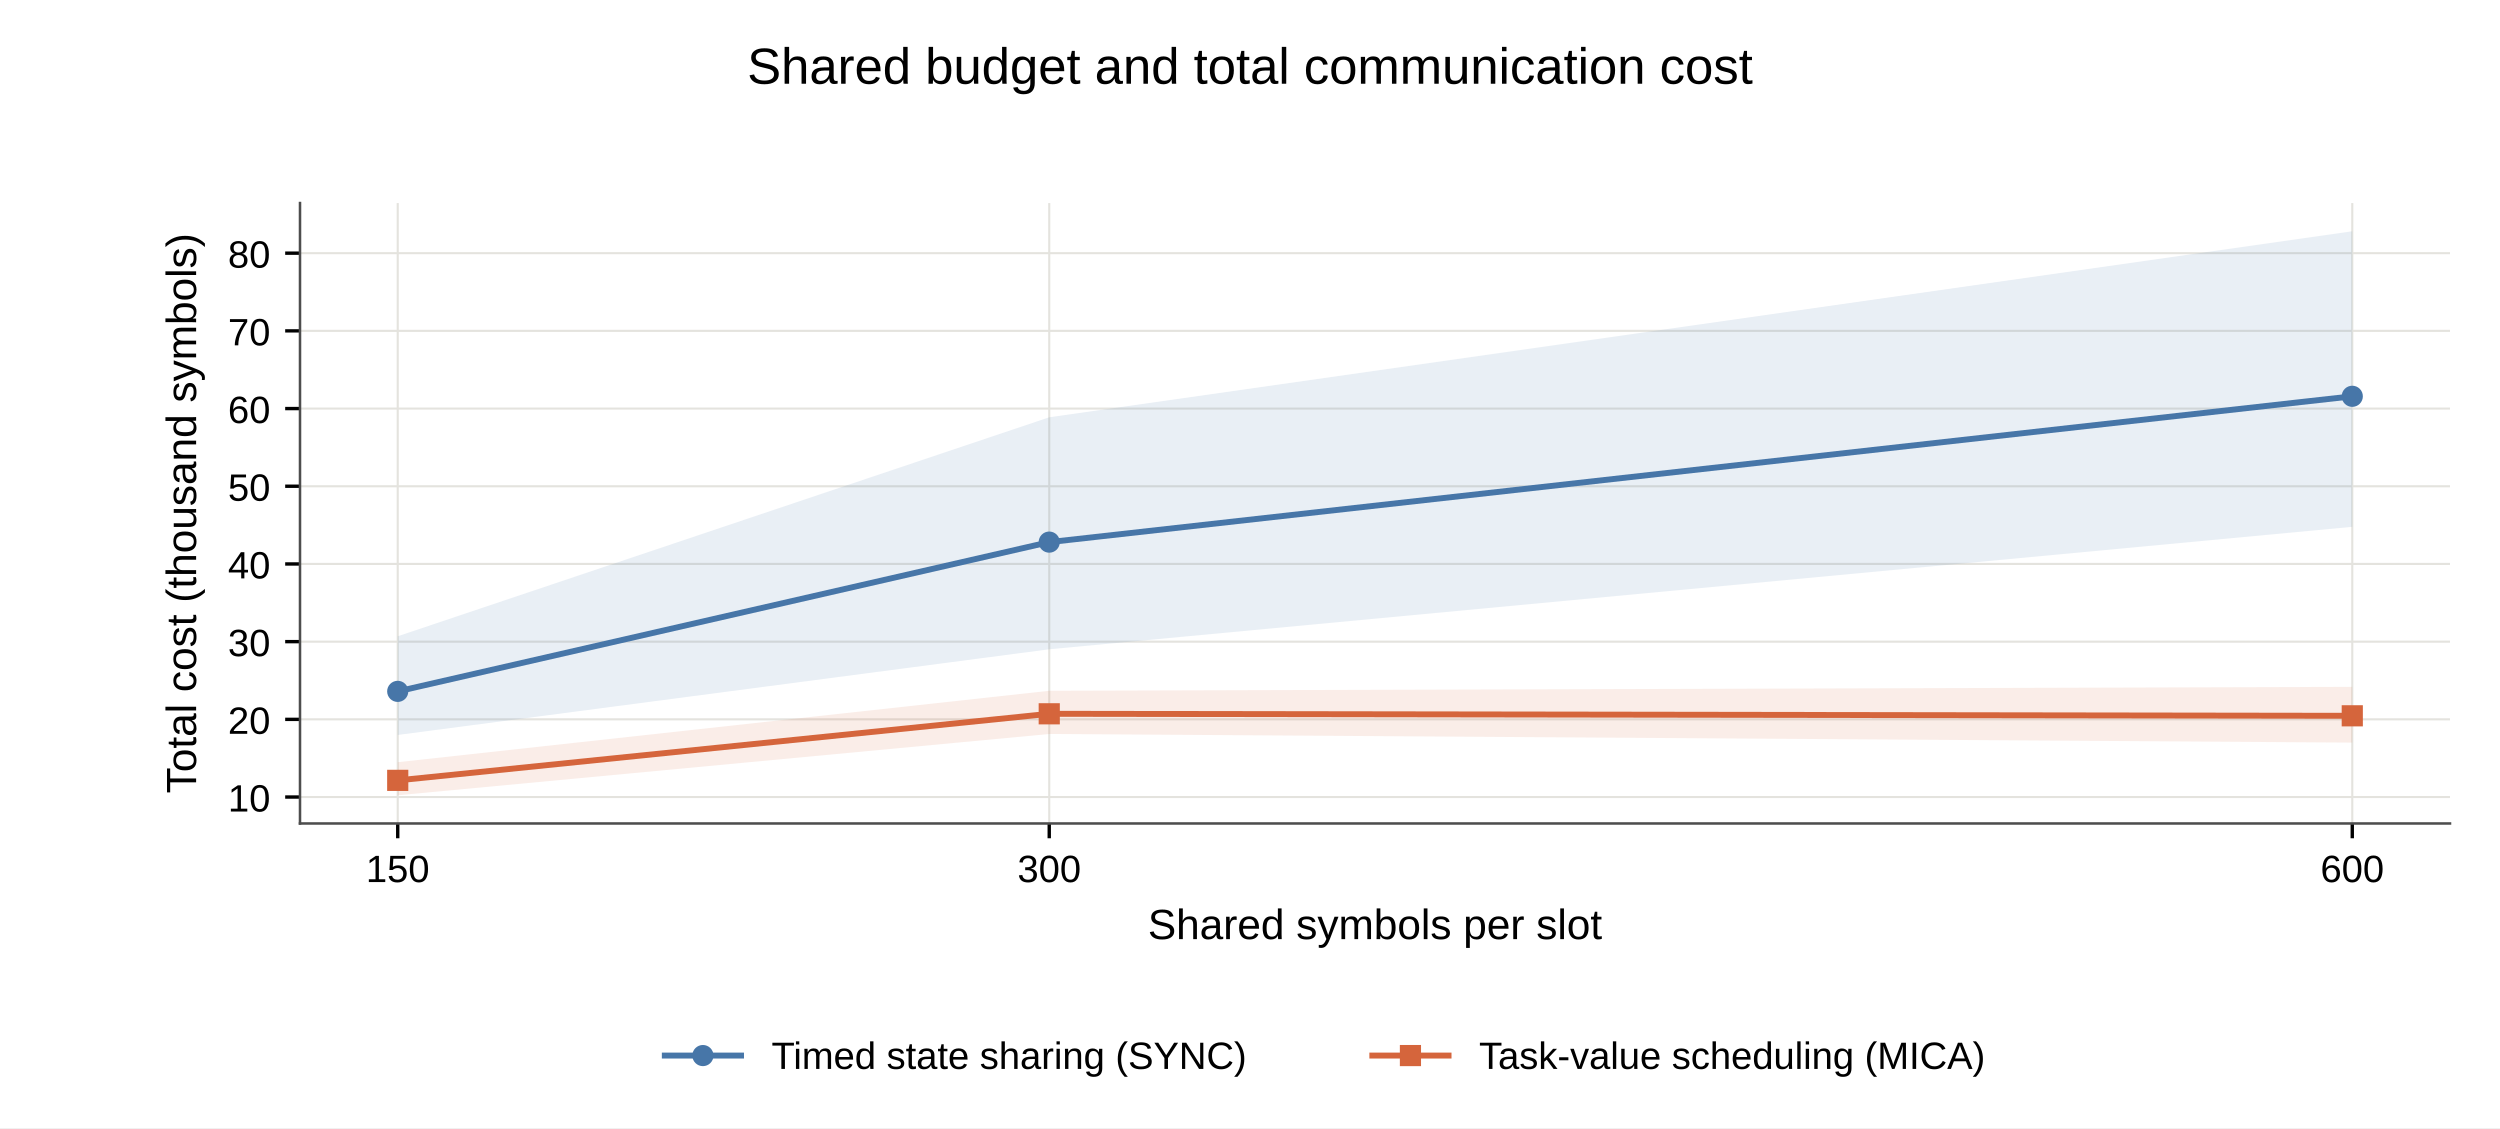
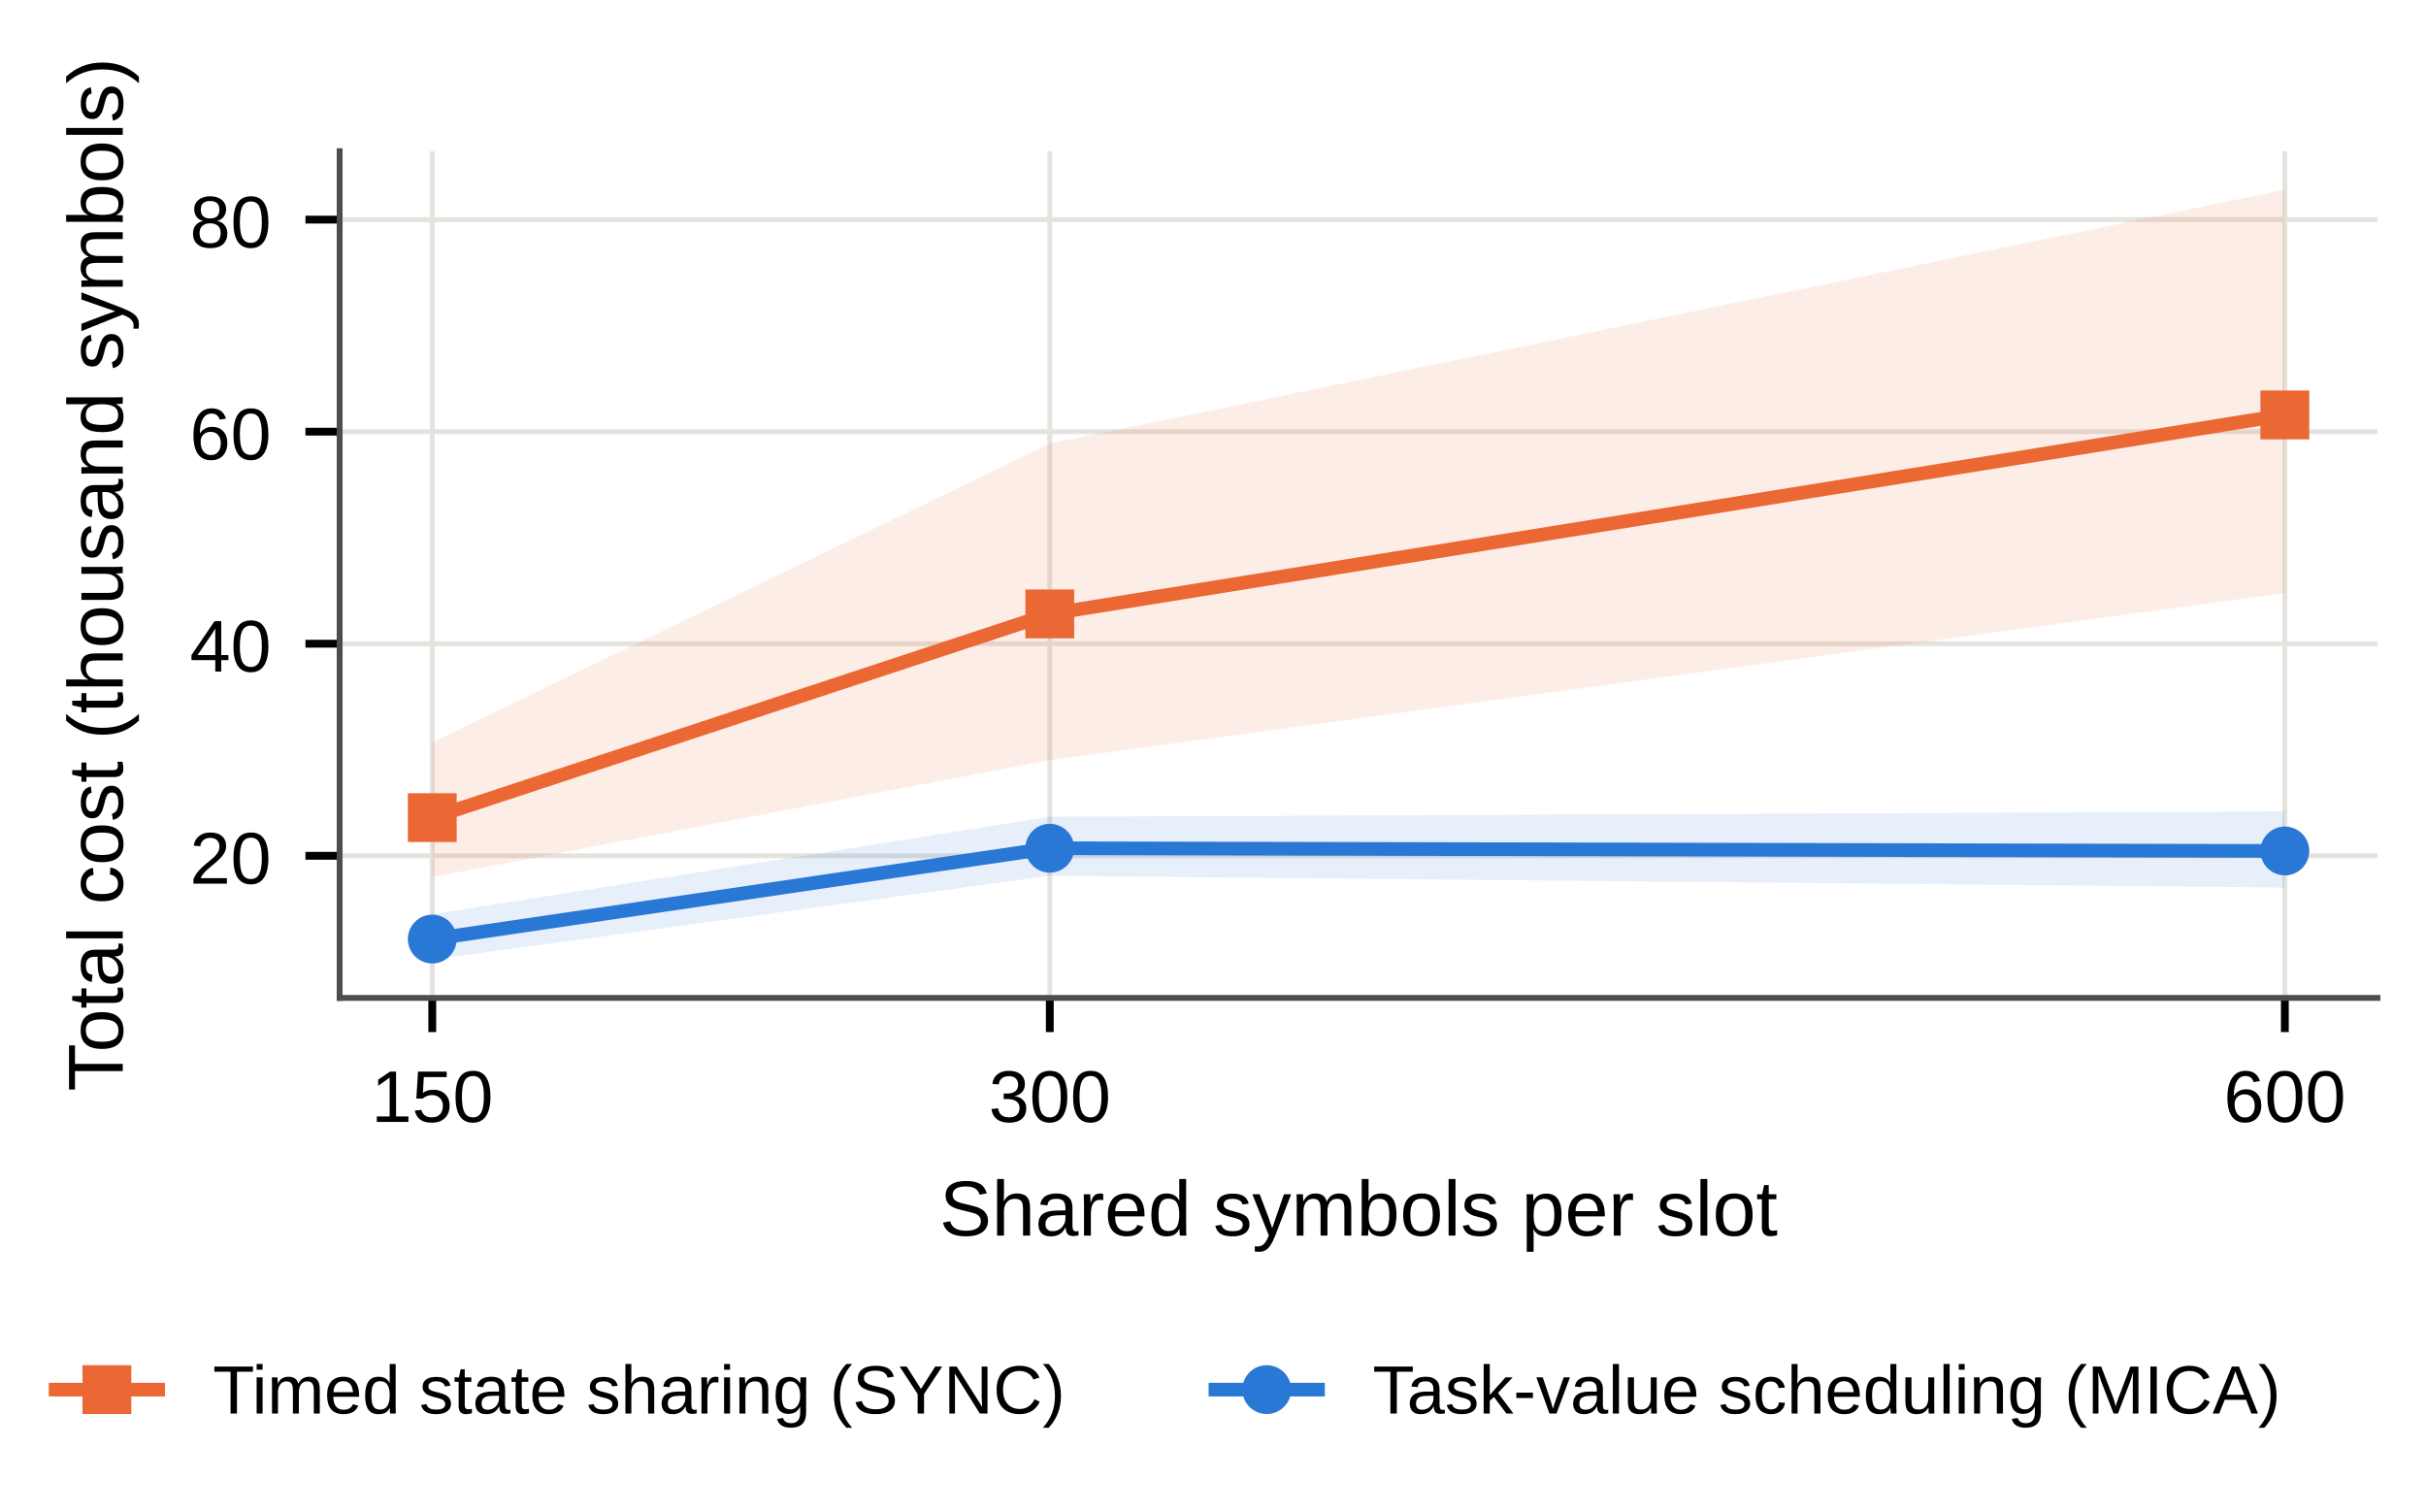
- <svg xmlns="http://www.w3.org/2000/svg" xmlns:xlink="http://www.w3.org/1999/xlink" width="590.4pt" height="266.4pt" viewBox="0 0 590.4 266.4" version="1.1">
+ <svg xmlns="http://www.w3.org/2000/svg" xmlns:xlink="http://www.w3.org/1999/xlink" width="248.4pt" height="154.8pt" viewBox="0 0 248.4 154.8" version="1.1">
  <defs>
    <style type="text/css">*{stroke-linejoin: round; stroke-linecap: butt}</style>
  </defs>
  <g id="figure_1">
    <g id="patch_1">
-       <path d="M 0 266.4  L 590.4 266.4  L 590.4 0  L 0 0  z " style="fill: #ffffff" />
+       <path d="M 0 154.8  L 248.4 154.8  L 248.4 0  L 0 0  z " style="fill: #ffffff" />
    </g>
    <g id="axes_1">
      <g id="patch_2">
-         <path d="M 70.848 194.472  L 578.592 194.472  L 578.592 47.952  L 70.848 47.952  z " style="fill: #ffffff" />
+         <path d="M 34.776 102.168  L 243.432 102.168  L 243.432 15.48  L 34.776 15.48  z " style="fill: #ffffff" />
      </g>
      <g id="matplotlib.axis_1">
        <g id="xtick_1">
          <g id="line2d_1">
-             <path d="M 93.927 194.472  L 93.927 47.952  " clip-path="url(#pd41c502922)" style="fill: none; stroke: #e4e3de; stroke-width: 0.5; stroke-linecap: square" />
+             <path d="M 44.26 102.168  L 44.26 15.48  " clip-path="url(#p8ad8e73df8)" style="fill: none; stroke: #e4e3de; stroke-width: 0.5; stroke-linecap: square" />
          </g>
          <g id="line2d_2">
            <defs>
-               <path id="m9d6700312a" d="M 0 0  L 0 3.5  " style="stroke: #000000; stroke-width: 0.8" />
+               <path id="mb769852d07" d="M 0 0  L 0 3.5  " style="stroke: #000000; stroke-width: 0.8" />
            </defs>
            <g>
-               <use xlink:href="#m9d6700312a" x="93.927" y="194.472" style="stroke: #000000; stroke-width: 0.8" />
+               <use xlink:href="#mb769852d07" x="44.26" y="102.168" style="stroke: #000000; stroke-width: 0.8" />
            </g>
          </g>
          <g id="text_1">
-             <text style="font-size: 9px; font-family: 'Arial', 'DejaVu Sans', 'Liberation Sans', sans-serif; text-anchor: middle" x="93.927" y="208.311" transform="rotate(-0 93.92727 208.3106)">150</text>
+             <text style="font-size: 7.5px; font-family: 'Arial', 'DejaVu Sans', 'Liberation Sans', sans-serif; text-anchor: middle" x="44.26" y="114.867" transform="rotate(-0 44.26036 114.8668)">150</text>
          </g>
        </g>
        <g id="xtick_2">
          <g id="line2d_3">
-             <path d="M 247.789 194.472  L 247.789 47.952  " clip-path="url(#pd41c502922)" style="fill: none; stroke: #e4e3de; stroke-width: 0.5; stroke-linecap: square" />
+             <path d="M 107.489 102.168  L 107.489 15.48  " clip-path="url(#p8ad8e73df8)" style="fill: none; stroke: #e4e3de; stroke-width: 0.5; stroke-linecap: square" />
          </g>
          <g id="line2d_4">
            <g>
-               <use xlink:href="#m9d6700312a" x="247.789" y="194.472" style="stroke: #000000; stroke-width: 0.8" />
+               <use xlink:href="#mb769852d07" x="107.489" y="102.168" style="stroke: #000000; stroke-width: 0.8" />
            </g>
          </g>
          <g id="text_2">
-             <text style="font-size: 9px; font-family: 'Arial', 'DejaVu Sans', 'Liberation Sans', sans-serif; text-anchor: middle" x="247.789" y="208.311" transform="rotate(-0 247.7891 208.3106)">300</text>
+             <text style="font-size: 7.5px; font-family: 'Arial', 'DejaVu Sans', 'Liberation Sans', sans-serif; text-anchor: middle" x="107.489" y="114.867" transform="rotate(-0 107.4895 114.8668)">300</text>
          </g>
        </g>
        <g id="xtick_3">
          <g id="line2d_5">
-             <path d="M 555.513 194.472  L 555.513 47.952  " clip-path="url(#pd41c502922)" style="fill: none; stroke: #e4e3de; stroke-width: 0.5; stroke-linecap: square" />
+             <path d="M 233.948 102.168  L 233.948 15.48  " clip-path="url(#p8ad8e73df8)" style="fill: none; stroke: #e4e3de; stroke-width: 0.5; stroke-linecap: square" />
          </g>
          <g id="line2d_6">
            <g>
-               <use xlink:href="#m9d6700312a" x="555.513" y="194.472" style="stroke: #000000; stroke-width: 0.8" />
+               <use xlink:href="#mb769852d07" x="233.948" y="102.168" style="stroke: #000000; stroke-width: 0.8" />
            </g>
          </g>
          <g id="text_3">
-             <text style="font-size: 9px; font-family: 'Arial', 'DejaVu Sans', 'Liberation Sans', sans-serif; text-anchor: middle" x="555.513" y="208.311" transform="rotate(-0 555.5127 208.3106)">600</text>
+             <text style="font-size: 7.5px; font-family: 'Arial', 'DejaVu Sans', 'Liberation Sans', sans-serif; text-anchor: middle" x="233.948" y="114.867" transform="rotate(-0 233.9476 114.8668)">600</text>
          </g>
        </g>
        <g id="text_4">
-           <text style="font-size: 10px; font-family: 'Arial', 'DejaVu Sans', 'Liberation Sans', sans-serif; text-anchor: middle" x="324.72" y="221.781" transform="rotate(-0 324.72 221.7808)">Shared symbols per slot</text>
+           <text style="font-size: 8px; font-family: 'Arial', 'DejaVu Sans', 'Liberation Sans', sans-serif; text-anchor: middle" x="139.104" y="126.505" transform="rotate(-0 139.104 126.5053)">Shared symbols per slot</text>
        </g>
      </g>
      <g id="matplotlib.axis_2">
        <g id="ytick_1">
          <g id="line2d_7">
-             <path d="M 70.848 188.229  L 578.592 188.229  " clip-path="url(#pd41c502922)" style="fill: none; stroke: #e4e3de; stroke-width: 0.5; stroke-linecap: square" />
+             <path d="M 34.776 87.618  L 243.432 87.618  " clip-path="url(#p8ad8e73df8)" style="fill: none; stroke: #e4e3de; stroke-width: 0.5; stroke-linecap: square" />
          </g>
          <g id="line2d_8">
            <defs>
-               <path id="mff5ba79dd0" d="M 0 0  L -3.5 0  " style="stroke: #000000; stroke-width: 0.8" />
+               <path id="ma32bd7e722" d="M 0 0  L -3.5 0  " style="stroke: #000000; stroke-width: 0.8" />
            </defs>
            <g>
-               <use xlink:href="#mff5ba79dd0" x="70.848" y="188.229" style="stroke: #000000; stroke-width: 0.8" />
+               <use xlink:href="#ma32bd7e722" x="34.776" y="87.618" style="stroke: #000000; stroke-width: 0.8" />
            </g>
          </g>
          <g id="text_5">
-             <text style="font-size: 9px; font-family: 'Arial', 'DejaVu Sans', 'Liberation Sans', sans-serif; text-anchor: end" x="63.848" y="191.648" transform="rotate(-0 63.848 191.6481)">10</text>
+             <text style="font-size: 7.5px; font-family: 'Arial', 'DejaVu Sans', 'Liberation Sans', sans-serif; text-anchor: end" x="27.776" y="90.468" transform="rotate(-0 27.776 90.4677)">20</text>
          </g>
        </g>
        <g id="ytick_2">
          <g id="line2d_9">
-             <path d="M 70.848 169.88  L 578.592 169.88  " clip-path="url(#pd41c502922)" style="fill: none; stroke: #e4e3de; stroke-width: 0.5; stroke-linecap: square" />
+             <path d="M 34.776 65.906  L 243.432 65.906  " clip-path="url(#p8ad8e73df8)" style="fill: none; stroke: #e4e3de; stroke-width: 0.5; stroke-linecap: square" />
          </g>
          <g id="line2d_10">
            <g>
-               <use xlink:href="#mff5ba79dd0" x="70.848" y="169.88" style="stroke: #000000; stroke-width: 0.8" />
+               <use xlink:href="#ma32bd7e722" x="34.776" y="65.906" style="stroke: #000000; stroke-width: 0.8" />
            </g>
          </g>
          <g id="text_6">
-             <text style="font-size: 9px; font-family: 'Arial', 'DejaVu Sans', 'Liberation Sans', sans-serif; text-anchor: end" x="63.848" y="173.299" transform="rotate(-0 63.848 173.2994)">20</text>
+             <text style="font-size: 7.5px; font-family: 'Arial', 'DejaVu Sans', 'Liberation Sans', sans-serif; text-anchor: end" x="27.776" y="68.756" transform="rotate(-0 27.776 68.75581)">40</text>
          </g>
        </g>
        <g id="ytick_3">
          <g id="line2d_11">
-             <path d="M 70.848 151.531  L 578.592 151.531  " clip-path="url(#pd41c502922)" style="fill: none; stroke: #e4e3de; stroke-width: 0.5; stroke-linecap: square" />
+             <path d="M 34.776 44.195  L 243.432 44.195  " clip-path="url(#p8ad8e73df8)" style="fill: none; stroke: #e4e3de; stroke-width: 0.5; stroke-linecap: square" />
          </g>
          <g id="line2d_12">
            <g>
-               <use xlink:href="#mff5ba79dd0" x="70.848" y="151.531" style="stroke: #000000; stroke-width: 0.8" />
+               <use xlink:href="#ma32bd7e722" x="34.776" y="44.195" style="stroke: #000000; stroke-width: 0.8" />
            </g>
          </g>
          <g id="text_7">
-             <text style="font-size: 9px; font-family: 'Arial', 'DejaVu Sans', 'Liberation Sans', sans-serif; text-anchor: end" x="63.848" y="154.951" transform="rotate(-0 63.848 154.9507)">30</text>
+             <text style="font-size: 7.5px; font-family: 'Arial', 'DejaVu Sans', 'Liberation Sans', sans-serif; text-anchor: end" x="27.776" y="47.044" transform="rotate(-0 27.776 47.04392)">60</text>
          </g>
        </g>
        <g id="ytick_4">
          <g id="line2d_13">
-             <path d="M 70.848 133.183  L 578.592 133.183  " clip-path="url(#pd41c502922)" style="fill: none; stroke: #e4e3de; stroke-width: 0.5; stroke-linecap: square" />
+             <path d="M 34.776 22.483  L 243.432 22.483  " clip-path="url(#p8ad8e73df8)" style="fill: none; stroke: #e4e3de; stroke-width: 0.5; stroke-linecap: square" />
          </g>
          <g id="line2d_14">
            <g>
-               <use xlink:href="#mff5ba79dd0" x="70.848" y="133.183" style="stroke: #000000; stroke-width: 0.8" />
+               <use xlink:href="#ma32bd7e722" x="34.776" y="22.483" style="stroke: #000000; stroke-width: 0.8" />
            </g>
          </g>
          <g id="text_8">
-             <text style="font-size: 9px; font-family: 'Arial', 'DejaVu Sans', 'Liberation Sans', sans-serif; text-anchor: end" x="63.848" y="136.602" transform="rotate(-0 63.848 136.602)">40</text>
+             <text style="font-size: 7.5px; font-family: 'Arial', 'DejaVu Sans', 'Liberation Sans', sans-serif; text-anchor: end" x="27.776" y="25.332" transform="rotate(-0 27.776 25.33203)">80</text>
          </g>
        </g>
-         <g id="ytick_5">
-           <g id="line2d_15">
-             <path d="M 70.848 114.834  L 578.592 114.834  " clip-path="url(#pd41c502922)" style="fill: none; stroke: #e4e3de; stroke-width: 0.5; stroke-linecap: square" />
-           </g>
-           <g id="line2d_16">
-             <g>
-               <use xlink:href="#mff5ba79dd0" x="70.848" y="114.834" style="stroke: #000000; stroke-width: 0.8" />
-             </g>
-           </g>
-           <g id="text_9">
-             <text style="font-size: 9px; font-family: 'Arial', 'DejaVu Sans', 'Liberation Sans', sans-serif; text-anchor: end" x="63.848" y="118.253" transform="rotate(-0 63.848 118.2532)">50</text>
-           </g>
-         </g>
-         <g id="ytick_6">
-           <g id="line2d_17">
-             <path d="M 70.848 96.485  L 578.592 96.485  " clip-path="url(#pd41c502922)" style="fill: none; stroke: #e4e3de; stroke-width: 0.5; stroke-linecap: square" />
-           </g>
-           <g id="line2d_18">
-             <g>
-               <use xlink:href="#mff5ba79dd0" x="70.848" y="96.485" style="stroke: #000000; stroke-width: 0.8" />
-             </g>
-           </g>
-           <g id="text_10">
-             <text style="font-size: 9px; font-family: 'Arial', 'DejaVu Sans', 'Liberation Sans', sans-serif; text-anchor: end" x="63.848" y="99.905" transform="rotate(-0 63.848 99.90454)">60</text>
-           </g>
-         </g>
-         <g id="ytick_7">
-           <g id="line2d_19">
-             <path d="M 70.848 78.137  L 578.592 78.137  " clip-path="url(#pd41c502922)" style="fill: none; stroke: #e4e3de; stroke-width: 0.5; stroke-linecap: square" />
-           </g>
-           <g id="line2d_20">
-             <g>
-               <use xlink:href="#mff5ba79dd0" x="70.848" y="78.137" style="stroke: #000000; stroke-width: 0.8" />
-             </g>
-           </g>
-           <g id="text_11">
-             <text style="font-size: 9px; font-family: 'Arial', 'DejaVu Sans', 'Liberation Sans', sans-serif; text-anchor: end" x="63.848" y="81.556" transform="rotate(-0 63.848 81.55583)">70</text>
-           </g>
-         </g>
-         <g id="ytick_8">
-           <g id="line2d_21">
-             <path d="M 70.848 59.788  L 578.592 59.788  " clip-path="url(#pd41c502922)" style="fill: none; stroke: #e4e3de; stroke-width: 0.5; stroke-linecap: square" />
-           </g>
-           <g id="line2d_22">
-             <g>
-               <use xlink:href="#mff5ba79dd0" x="70.848" y="59.788" style="stroke: #000000; stroke-width: 0.8" />
-             </g>
-           </g>
-           <g id="text_12">
-             <text style="font-size: 9px; font-family: 'Arial', 'DejaVu Sans', 'Liberation Sans', sans-serif; text-anchor: end" x="63.848" y="63.207" transform="rotate(-0 63.848 63.20712)">80</text>
-           </g>
-         </g>
-         <g id="text_13">
-           <text style="font-size: 10px; font-family: 'Arial', 'DejaVu Sans', 'Liberation Sans', sans-serif; text-anchor: middle" x="46.316" y="121.212" transform="rotate(-90 46.31581 121.212)">Total cost (thousand symbols)</text>
+         <g id="text_9">
+           <text style="font-size: 8px; font-family: 'Arial', 'DejaVu Sans', 'Liberation Sans', sans-serif; text-anchor: middle" x="12.569" y="58.824" transform="rotate(-90 12.5685 58.824)">Total cost (thousand symbols)</text>
        </g>
      </g>
      <g id="FillBetweenPolyCollection_1">
        <defs>
-           <path id="m371b2e26c4" d="M 93.927 -116.144  L 93.927 -92.832  L 247.789 -113.067  L 555.513 -141.985  L 555.513 -211.788  L 555.513 -211.788  L 247.789 -167.856  L 93.927 -116.144  z " />
+           <path id="md88a44438c" d="M 44.26 -78.792  L 44.26 -65  L 107.489 -76.972  L 233.948 -94.081  L 233.948 -135.38  L 233.948 -135.38  L 107.489 -109.387  L 44.26 -78.792  z " />
        </defs>
-         <g clip-path="url(#pd41c502922)">
-           <use xlink:href="#m371b2e26c4" x="0" y="266.4" style="fill: #4776a8; fill-opacity: 0.12" />
+         <g clip-path="url(#p8ad8e73df8)">
+           <use xlink:href="#md88a44438c" x="0" y="154.8" style="fill: #eb6834; fill-opacity: 0.12" />
        </g>
      </g>
      <g id="FillBetweenPolyCollection_2">
        <defs>
-           <path id="m1239d95079" d="M 93.927 -86.402  L 93.927 -78.588  L 247.789 -93.061  L 555.513 -91.026  L 555.513 -104.195  L 555.513 -104.195  L 247.789 -103.269  L 93.927 -86.402  z " />
+           <path id="m3fd3164d47" d="M 44.26 -61.195  L 44.26 -56.572  L 107.489 -65.135  L 233.948 -63.931  L 233.948 -71.723  L 233.948 -71.723  L 107.489 -71.175  L 44.26 -61.195  z " />
        </defs>
-         <g clip-path="url(#pd41c502922)">
-           <use xlink:href="#m1239d95079" x="0" y="266.4" style="fill: #d5653c; fill-opacity: 0.12" />
+         <g clip-path="url(#p8ad8e73df8)">
+           <use xlink:href="#m3fd3164d47" x="0" y="154.8" style="fill: #2a78d6; fill-opacity: 0.12" />
        </g>
      </g>
-       <g id="line2d_23">
-         <path d="M 93.927 163.274  L 247.789 128.026  L 555.513 93.59  " clip-path="url(#pd41c502922)" style="fill: none; stroke: #4776a8; stroke-width: 1.4; stroke-linecap: square" />
+       <g id="line2d_15">
+         <path d="M 44.26 83.71  L 107.489 62.855  L 233.948 42.481  " clip-path="url(#p8ad8e73df8)" style="fill: none; stroke: #eb6834; stroke-width: 1.4; stroke-linecap: square" />
        <defs>
-           <path id="md041b34fbb" d="M 0 2  C 0.53 2 1.039 1.789 1.414 1.414  C 1.789 1.039 2 0.53 2 0  C 2 -0.53 1.789 -1.039 1.414 -1.414  C 1.039 -1.789 0.53 -2 0 -2  C -0.53 -2 -1.039 -1.789 -1.414 -1.414  C -1.789 -1.039 -2 -0.53 -2 0  C -2 0.53 -1.789 1.039 -1.414 1.414  C -1.039 1.789 -0.53 2 0 2  z " style="stroke: #4776a8" />
+           <path id="m8121686def" d="M -2 2  L 2 2  L 2 -2  L -2 -2  z " style="stroke: #eb6834; stroke-linejoin: miter" />
        </defs>
-         <g clip-path="url(#pd41c502922)">
-           <use xlink:href="#md041b34fbb" x="93.927" y="163.274" style="fill: #4776a8; stroke: #4776a8" />
-           <use xlink:href="#md041b34fbb" x="247.789" y="128.026" style="fill: #4776a8; stroke: #4776a8" />
-           <use xlink:href="#md041b34fbb" x="555.513" y="93.59" style="fill: #4776a8; stroke: #4776a8" />
+         <g clip-path="url(#p8ad8e73df8)">
+           <use xlink:href="#m8121686def" x="44.26" y="83.71" style="fill: #eb6834; stroke: #eb6834; stroke-linejoin: miter" />
+           <use xlink:href="#m8121686def" x="107.489" y="62.855" style="fill: #eb6834; stroke: #eb6834; stroke-linejoin: miter" />
+           <use xlink:href="#m8121686def" x="233.948" y="42.481" style="fill: #eb6834; stroke: #eb6834; stroke-linejoin: miter" />
        </g>
      </g>
-       <g id="line2d_24">
-         <path d="M 93.927 184.291  L 247.789 168.571  L 555.513 169.045  " clip-path="url(#pd41c502922)" style="fill: none; stroke: #d5653c; stroke-width: 1.4; stroke-linecap: square" />
+       <g id="line2d_16">
+         <path d="M 44.26 96.144  L 107.489 86.844  L 233.948 87.124  " clip-path="url(#p8ad8e73df8)" style="fill: none; stroke: #2a78d6; stroke-width: 1.4; stroke-linecap: square" />
        <defs>
-           <path id="mf38887087f" d="M -2 2  L 2 2  L 2 -2  L -2 -2  z " style="stroke: #d5653c; stroke-linejoin: miter" />
+           <path id="m5e570d0af5" d="M 0 2  C 0.53 2 1.039 1.789 1.414 1.414  C 1.789 1.039 2 0.53 2 0  C 2 -0.53 1.789 -1.039 1.414 -1.414  C 1.039 -1.789 0.53 -2 0 -2  C -0.53 -2 -1.039 -1.789 -1.414 -1.414  C -1.789 -1.039 -2 -0.53 -2 0  C -2 0.53 -1.789 1.039 -1.414 1.414  C -1.039 1.789 -0.53 2 0 2  z " style="stroke: #2a78d6" />
        </defs>
-         <g clip-path="url(#pd41c502922)">
-           <use xlink:href="#mf38887087f" x="93.927" y="184.291" style="fill: #d5653c; stroke: #d5653c; stroke-linejoin: miter" />
-           <use xlink:href="#mf38887087f" x="247.789" y="168.571" style="fill: #d5653c; stroke: #d5653c; stroke-linejoin: miter" />
-           <use xlink:href="#mf38887087f" x="555.513" y="169.045" style="fill: #d5653c; stroke: #d5653c; stroke-linejoin: miter" />
+         <g clip-path="url(#p8ad8e73df8)">
+           <use xlink:href="#m5e570d0af5" x="44.26" y="96.144" style="fill: #2a78d6; stroke: #2a78d6" />
+           <use xlink:href="#m5e570d0af5" x="107.489" y="86.844" style="fill: #2a78d6; stroke: #2a78d6" />
+           <use xlink:href="#m5e570d0af5" x="233.948" y="87.124" style="fill: #2a78d6; stroke: #2a78d6" />
        </g>
      </g>
      <g id="patch_3">
-         <path d="M 70.848 194.472  L 70.848 47.952  " style="fill: none; stroke: #4d4d4d; stroke-width: 0.6; stroke-linejoin: miter; stroke-linecap: square" />
+         <path d="M 34.776 102.168  L 34.776 15.48  " style="fill: none; stroke: #4d4d4d; stroke-width: 0.6; stroke-linejoin: miter; stroke-linecap: square" />
      </g>
      <g id="patch_4">
-         <path d="M 70.848 194.472  L 578.592 194.472  " style="fill: none; stroke: #4d4d4d; stroke-width: 0.6; stroke-linejoin: miter; stroke-linecap: square" />
+         <path d="M 34.776 102.168  L 243.432 102.168  " style="fill: none; stroke: #4d4d4d; stroke-width: 0.6; stroke-linejoin: miter; stroke-linecap: square" />
      </g>
    </g>
-     <g id="text_14">
-       <text style="font-size: 12px; font-family: 'Arial', 'DejaVu Sans', 'Liberation Sans', sans-serif; text-anchor: middle" x="295.2" y="19.774" transform="rotate(-0 295.2 19.77413)">Shared budget and total communication cost</text>
-     </g>
    <g id="legend_1">
-       <g id="line2d_25">
-         <path d="M 157.001 249.282  L 166.001 249.282  L 175.001 249.282  " style="fill: none; stroke: #4776a8; stroke-width: 1.4; stroke-linecap: square" />
+       <g id="line2d_17">
+         <path d="M 5.694 142.272  L 10.944 142.272  L 16.194 142.272  " style="fill: none; stroke: #eb6834; stroke-width: 1.4; stroke-linecap: square" />
        <g>
-           <use xlink:href="#md041b34fbb" x="166.001" y="249.282" style="fill: #4776a8; stroke: #4776a8" />
+           <use xlink:href="#m8121686def" x="10.944" y="142.272" style="fill: #eb6834; stroke: #eb6834; stroke-linejoin: miter" />
        </g>
      </g>
-       <g id="text_15">
-         <text style="font-size: 9px; font-family: 'Arial', 'DejaVu Sans', 'Liberation Sans', sans-serif; text-anchor: start" x="182.201" y="252.432" transform="rotate(-0 182.2009 252.4323)">Timed state sharing (SYNC)</text>
+       <g id="text_10">
+         <text style="font-size: 7px; font-family: 'Arial', 'DejaVu Sans', 'Liberation Sans', sans-serif; text-anchor: start" x="21.794" y="144.722" transform="rotate(-0 21.79383 144.7222)">Timed state sharing (SYNC)</text>
      </g>
-       <g id="line2d_26">
-         <path d="M 324.09 249.282  L 333.09 249.282  L 342.09 249.282  " style="fill: none; stroke: #d5653c; stroke-width: 1.4; stroke-linecap: square" />
+       <g id="line2d_18">
+         <path d="M 124.452 142.272  L 129.702 142.272  L 134.952 142.272  " style="fill: none; stroke: #2a78d6; stroke-width: 1.4; stroke-linecap: square" />
        <g>
-           <use xlink:href="#mf38887087f" x="333.09" y="249.282" style="fill: #d5653c; stroke: #d5653c; stroke-linejoin: miter" />
+           <use xlink:href="#m5e570d0af5" x="129.702" y="142.272" style="fill: #2a78d6; stroke: #2a78d6" />
        </g>
      </g>
-       <g id="text_16">
-         <text style="font-size: 9px; font-family: 'Arial', 'DejaVu Sans', 'Liberation Sans', sans-serif; text-anchor: start" x="349.29" y="252.432" transform="rotate(-0 349.2901 252.4323)">Task-value scheduling (MICA)</text>
+       <g id="text_11">
+         <text style="font-size: 7px; font-family: 'Arial', 'DejaVu Sans', 'Liberation Sans', sans-serif; text-anchor: start" x="140.552" y="144.722" transform="rotate(-0 140.5521 144.7222)">Task-value scheduling (MICA)</text>
      </g>
    </g>
  </g>
  <defs>
-     <clipPath id="pd41c502922">
-       <rect x="70.848" y="47.952" width="507.744" height="146.52" />
+     <clipPath id="p8ad8e73df8">
+       <rect x="34.776" y="15.48" width="208.656" height="86.688" />
    </clipPath>
  </defs>
</svg>
